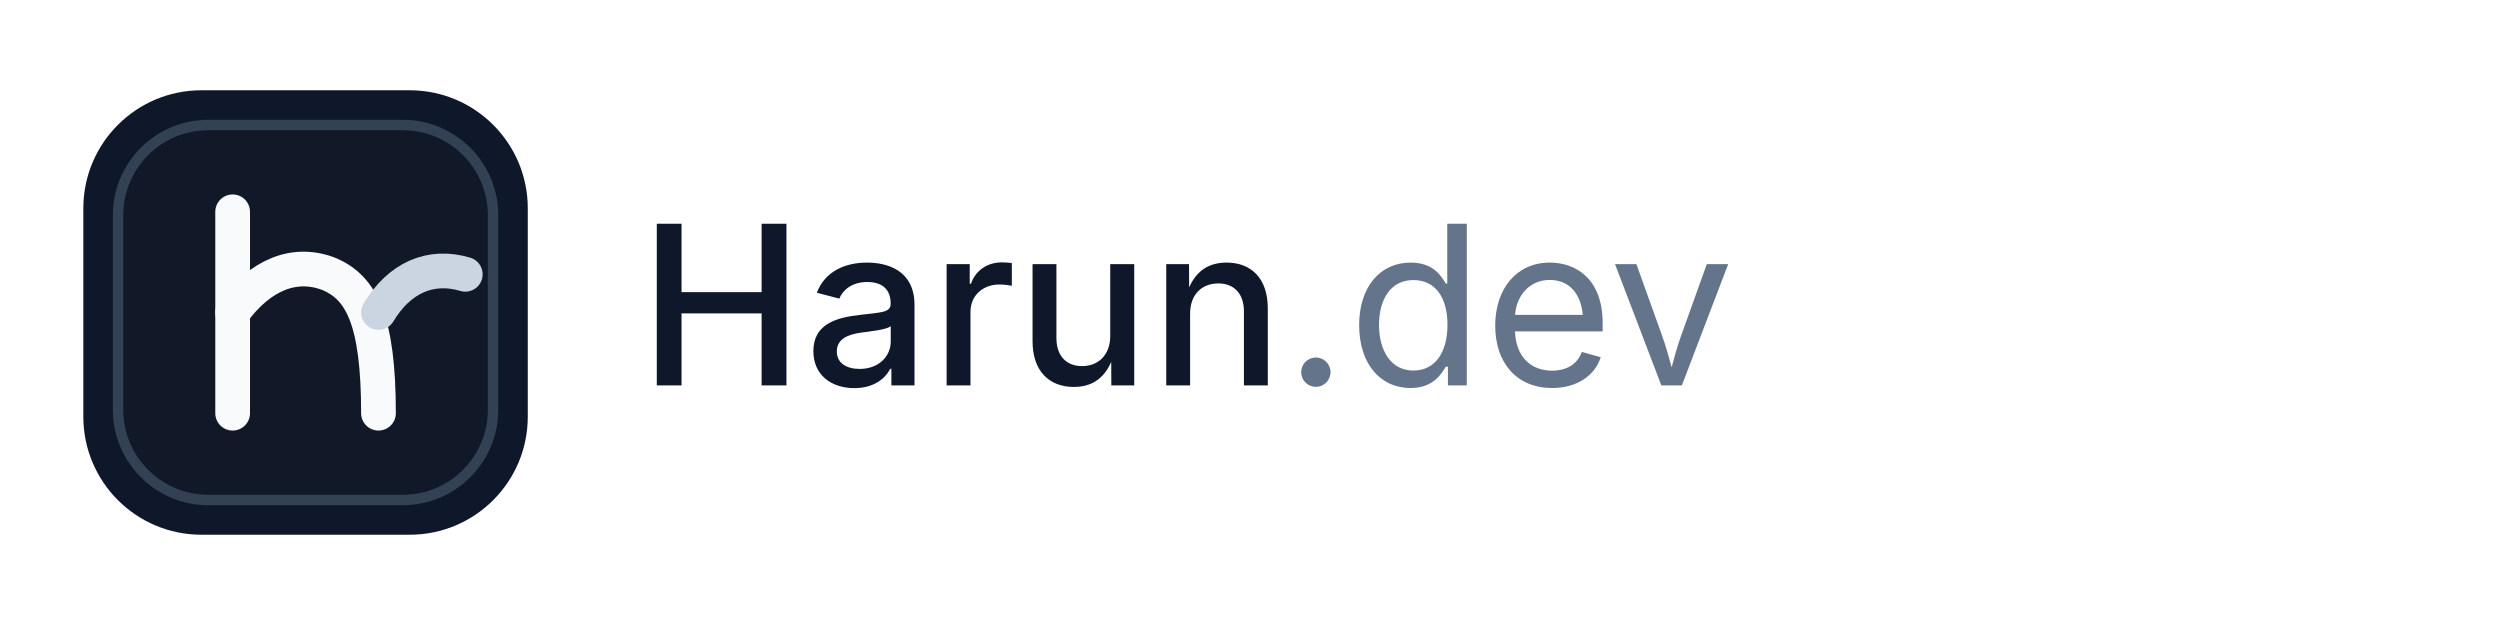
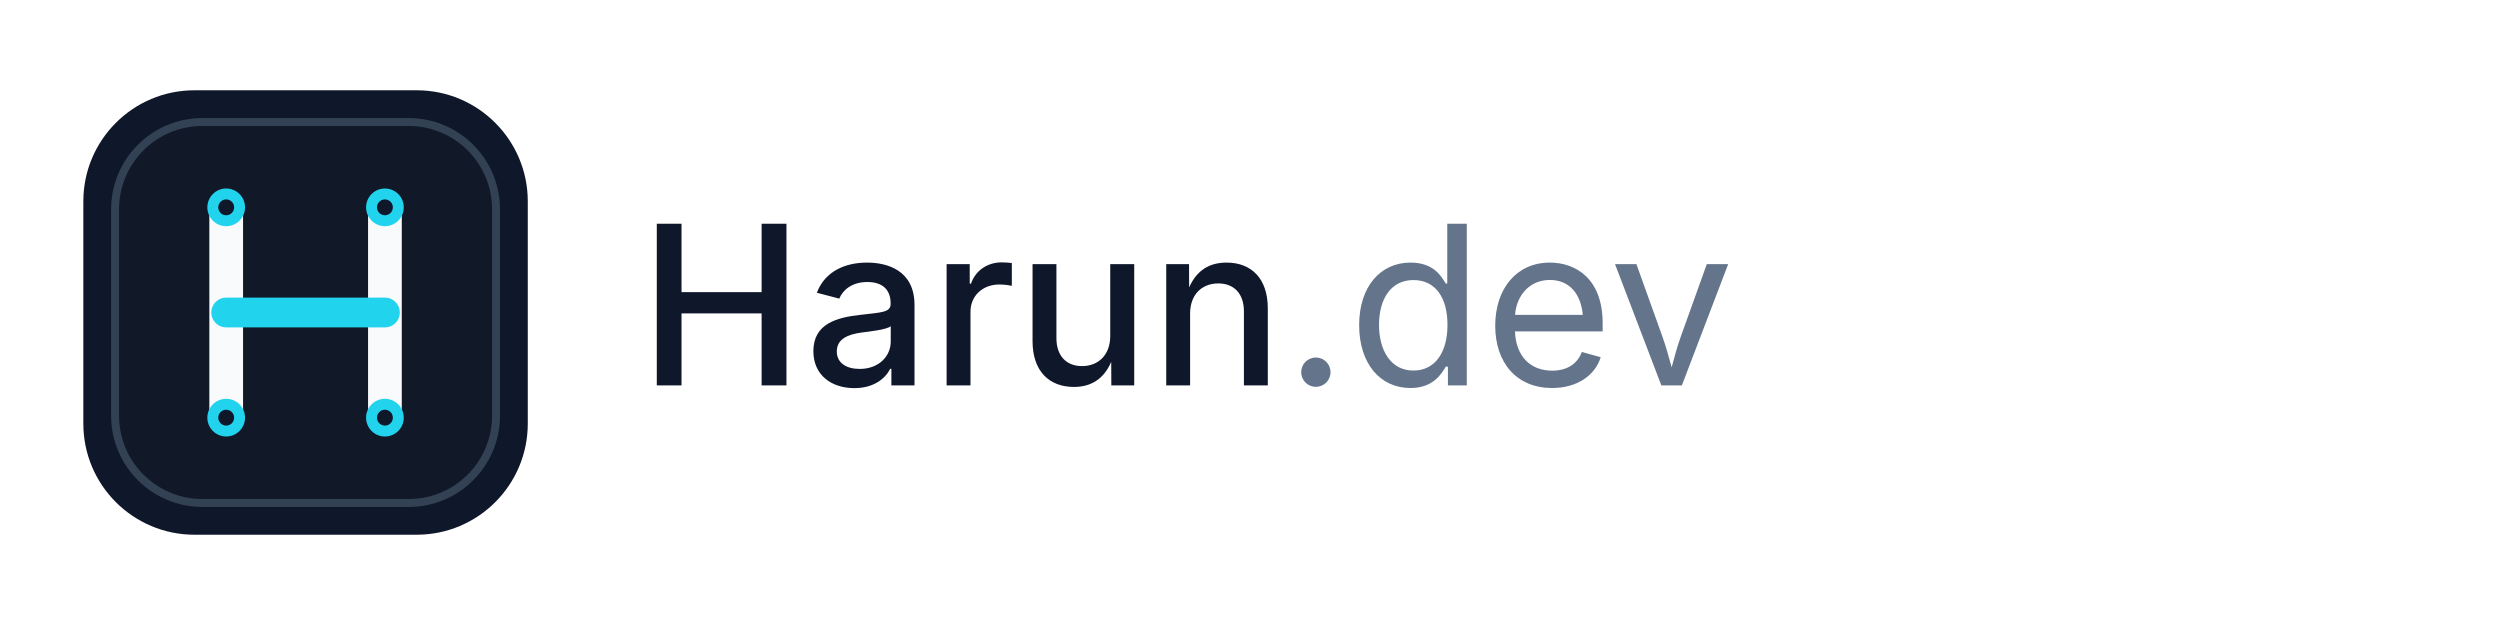
<svg xmlns="http://www.w3.org/2000/svg" width="720" height="180" viewBox="0 0 720 180" fill="none" role="img" aria-labelledby="title desc">
-   <rect x="24" y="26" width="128" height="128" rx="34" fill="#0F172A" />
-   <rect x="34" y="36" width="108" height="108" rx="26" fill="#111827" stroke="#334155" stroke-width="3" />
-   <path d="M67 119V61" stroke="#F8FAFC" stroke-width="10" stroke-linecap="round" />
-   <path d="M67 90C75 79 85 75 95 79C104 83 109 92 109 119" stroke="#F8FAFC" stroke-width="10" stroke-linecap="round" stroke-linejoin="round" />
-   <path d="M109 90C115 80 124 76 134 79" stroke="#CBD5E1" stroke-width="10" stroke-linecap="round" stroke-linejoin="round" />
+   <g transform="translate(14.8571 16.8571) scale(0.285714)">
+     <rect x="32" y="32" width="448" height="448" rx="112" fill="#0F172A" />
+     <rect x="64" y="64" width="384" height="384" rx="88" fill="#111827" stroke="#334155" stroke-width="8" />
+     <path d="M176 150V362" stroke="#F8FAFC" stroke-width="34" stroke-linecap="round" />
+     <path d="M336 150V362" stroke="#F8FAFC" stroke-width="34" stroke-linecap="round" />
+     <path d="M176 256H336" stroke="#22D3EE" stroke-width="30" stroke-linecap="round" />
+     <circle cx="176" cy="150" r="19" fill="#22D3EE" />
+     <circle cx="176" cy="362" r="19" fill="#22D3EE" />
+     <circle cx="336" cy="150" r="19" fill="#22D3EE" />
+     <circle cx="336" cy="362" r="19" fill="#22D3EE" />
+     <circle cx="176" cy="150" r="8" fill="#0F172A" />
+     <circle cx="176" cy="362" r="8" fill="#0F172A" />
+     <circle cx="336" cy="150" r="8" fill="#0F172A" />
+     <circle cx="336" cy="362" r="8" fill="#0F172A" />
+   </g>
  <text x="184" y="111" fill="#0F172A" font-family="Geist Sans, Inter, Segoe UI, Arial, sans-serif" font-size="64" font-weight="500" letter-spacing="0">Harun<tspan fill="#64748B" font-weight="400">.dev</tspan>
  </text>
</svg>
